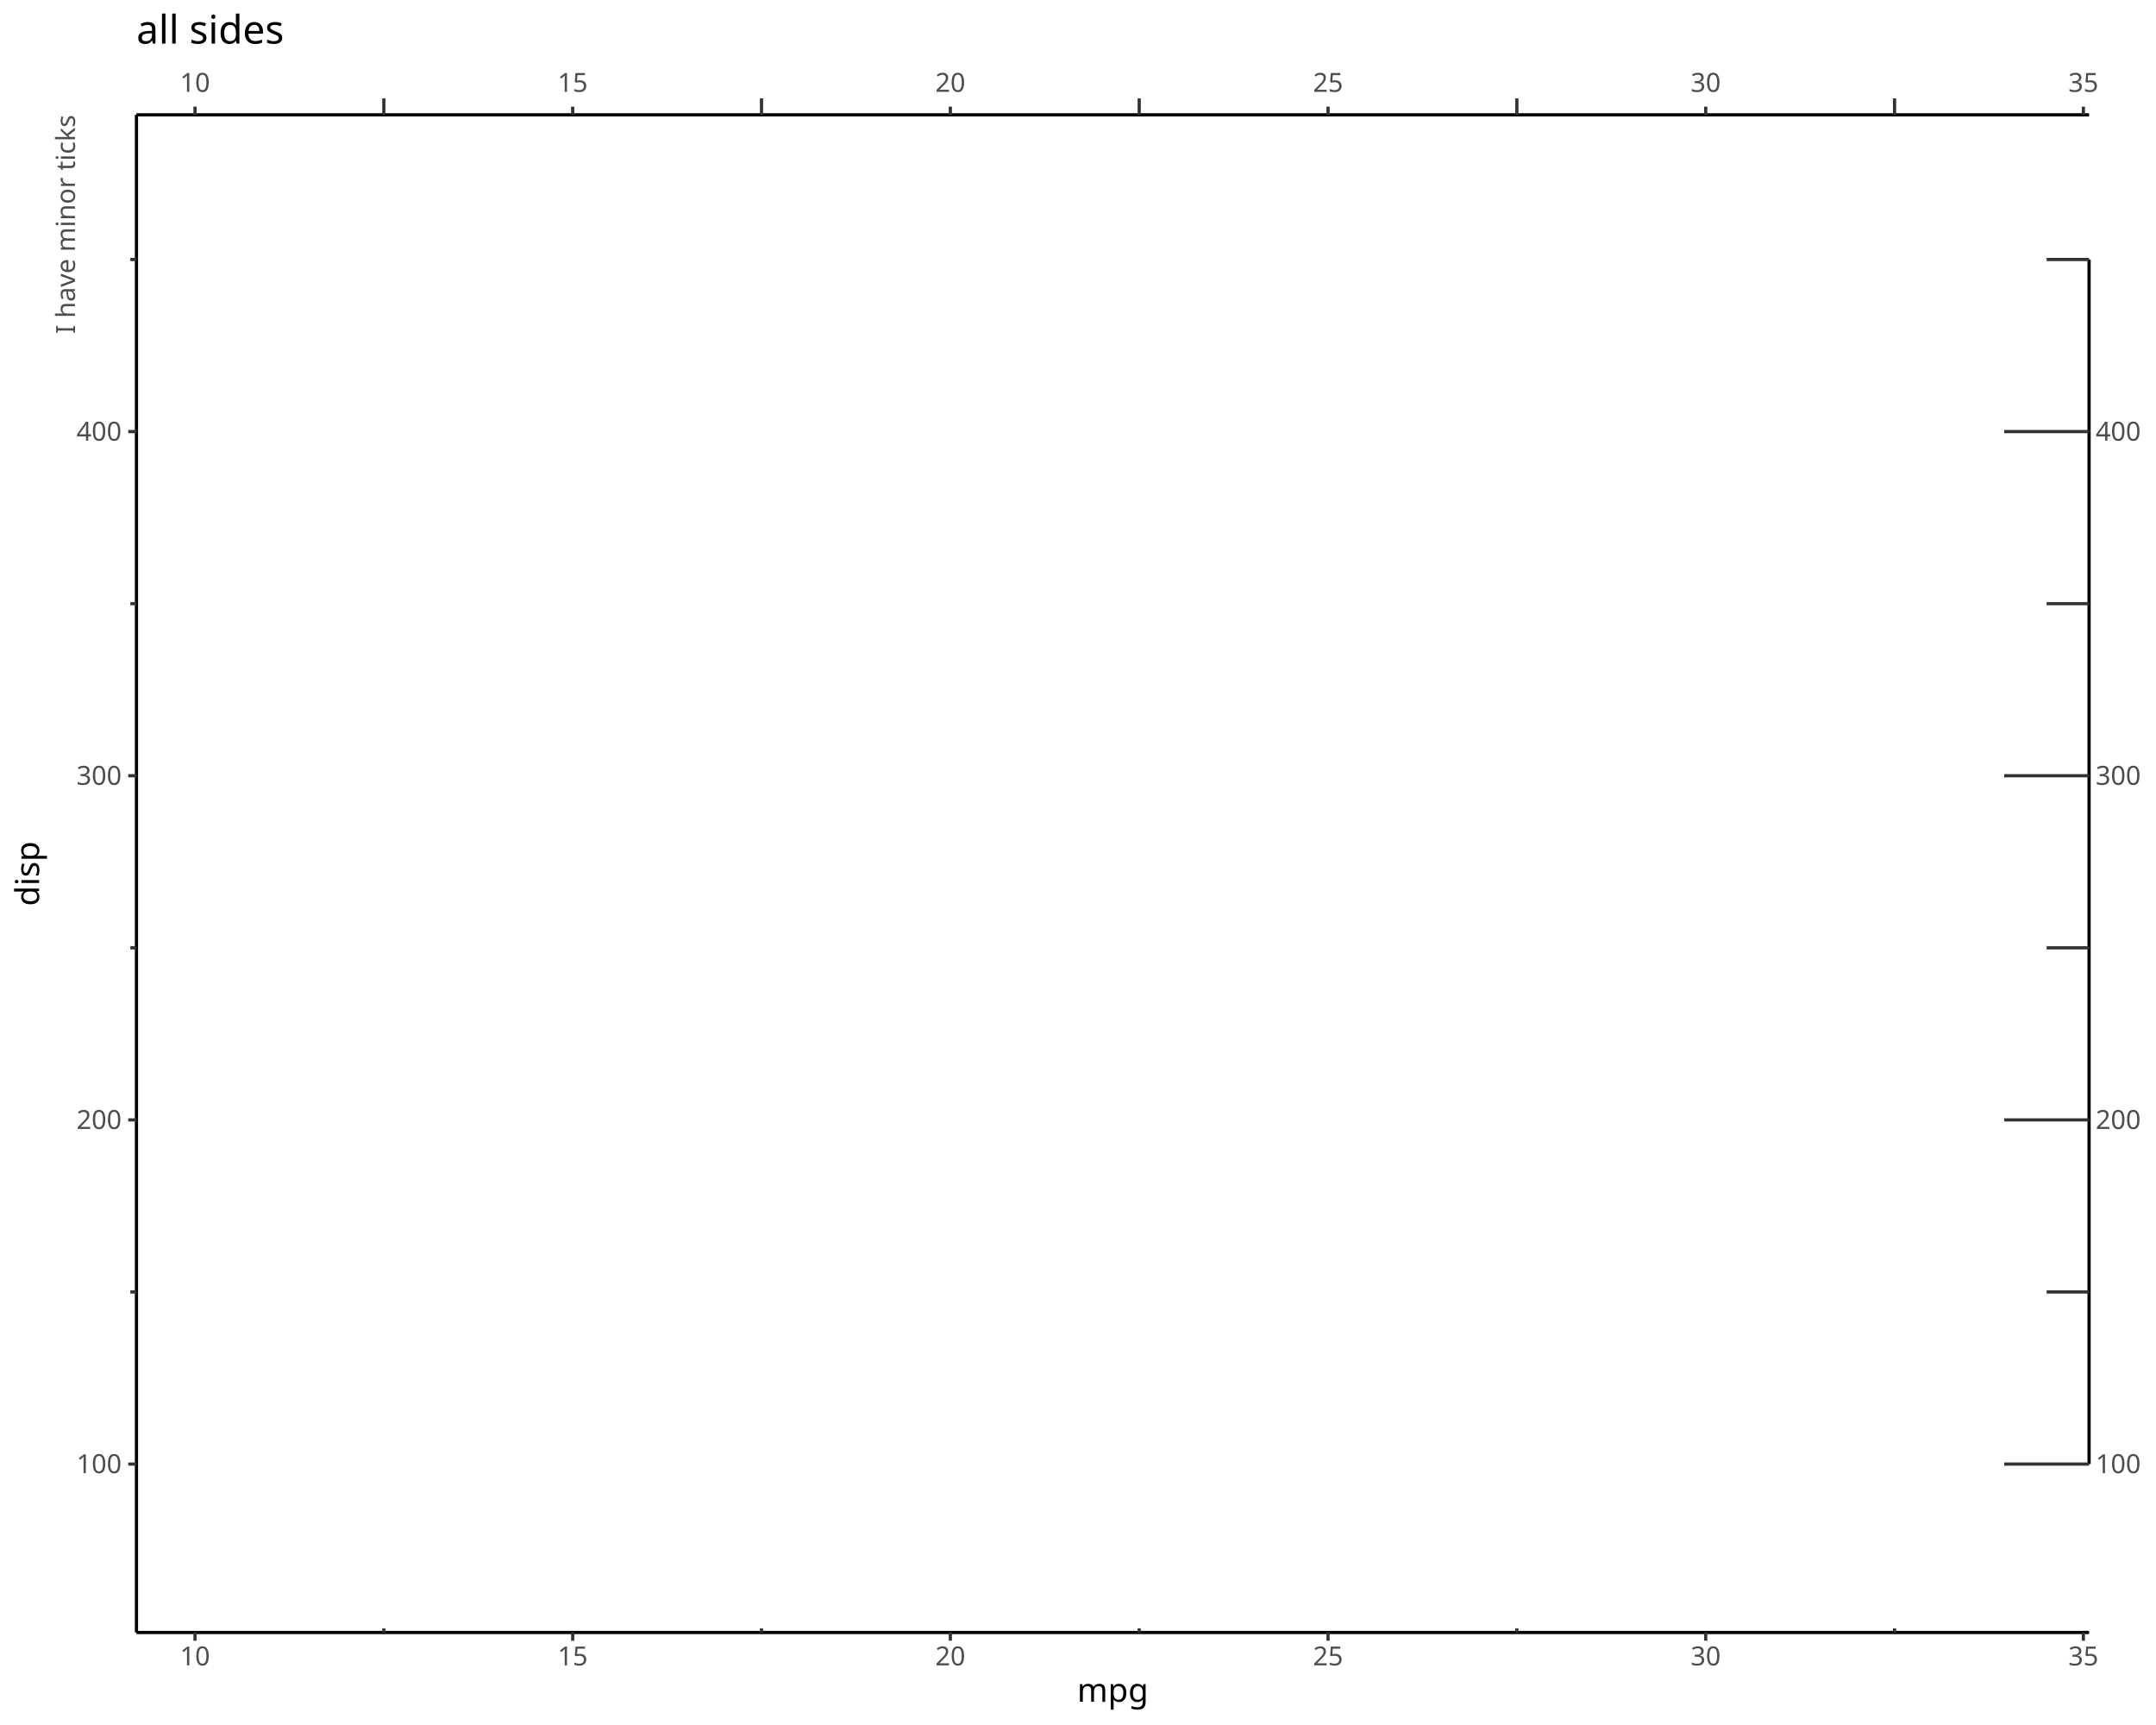
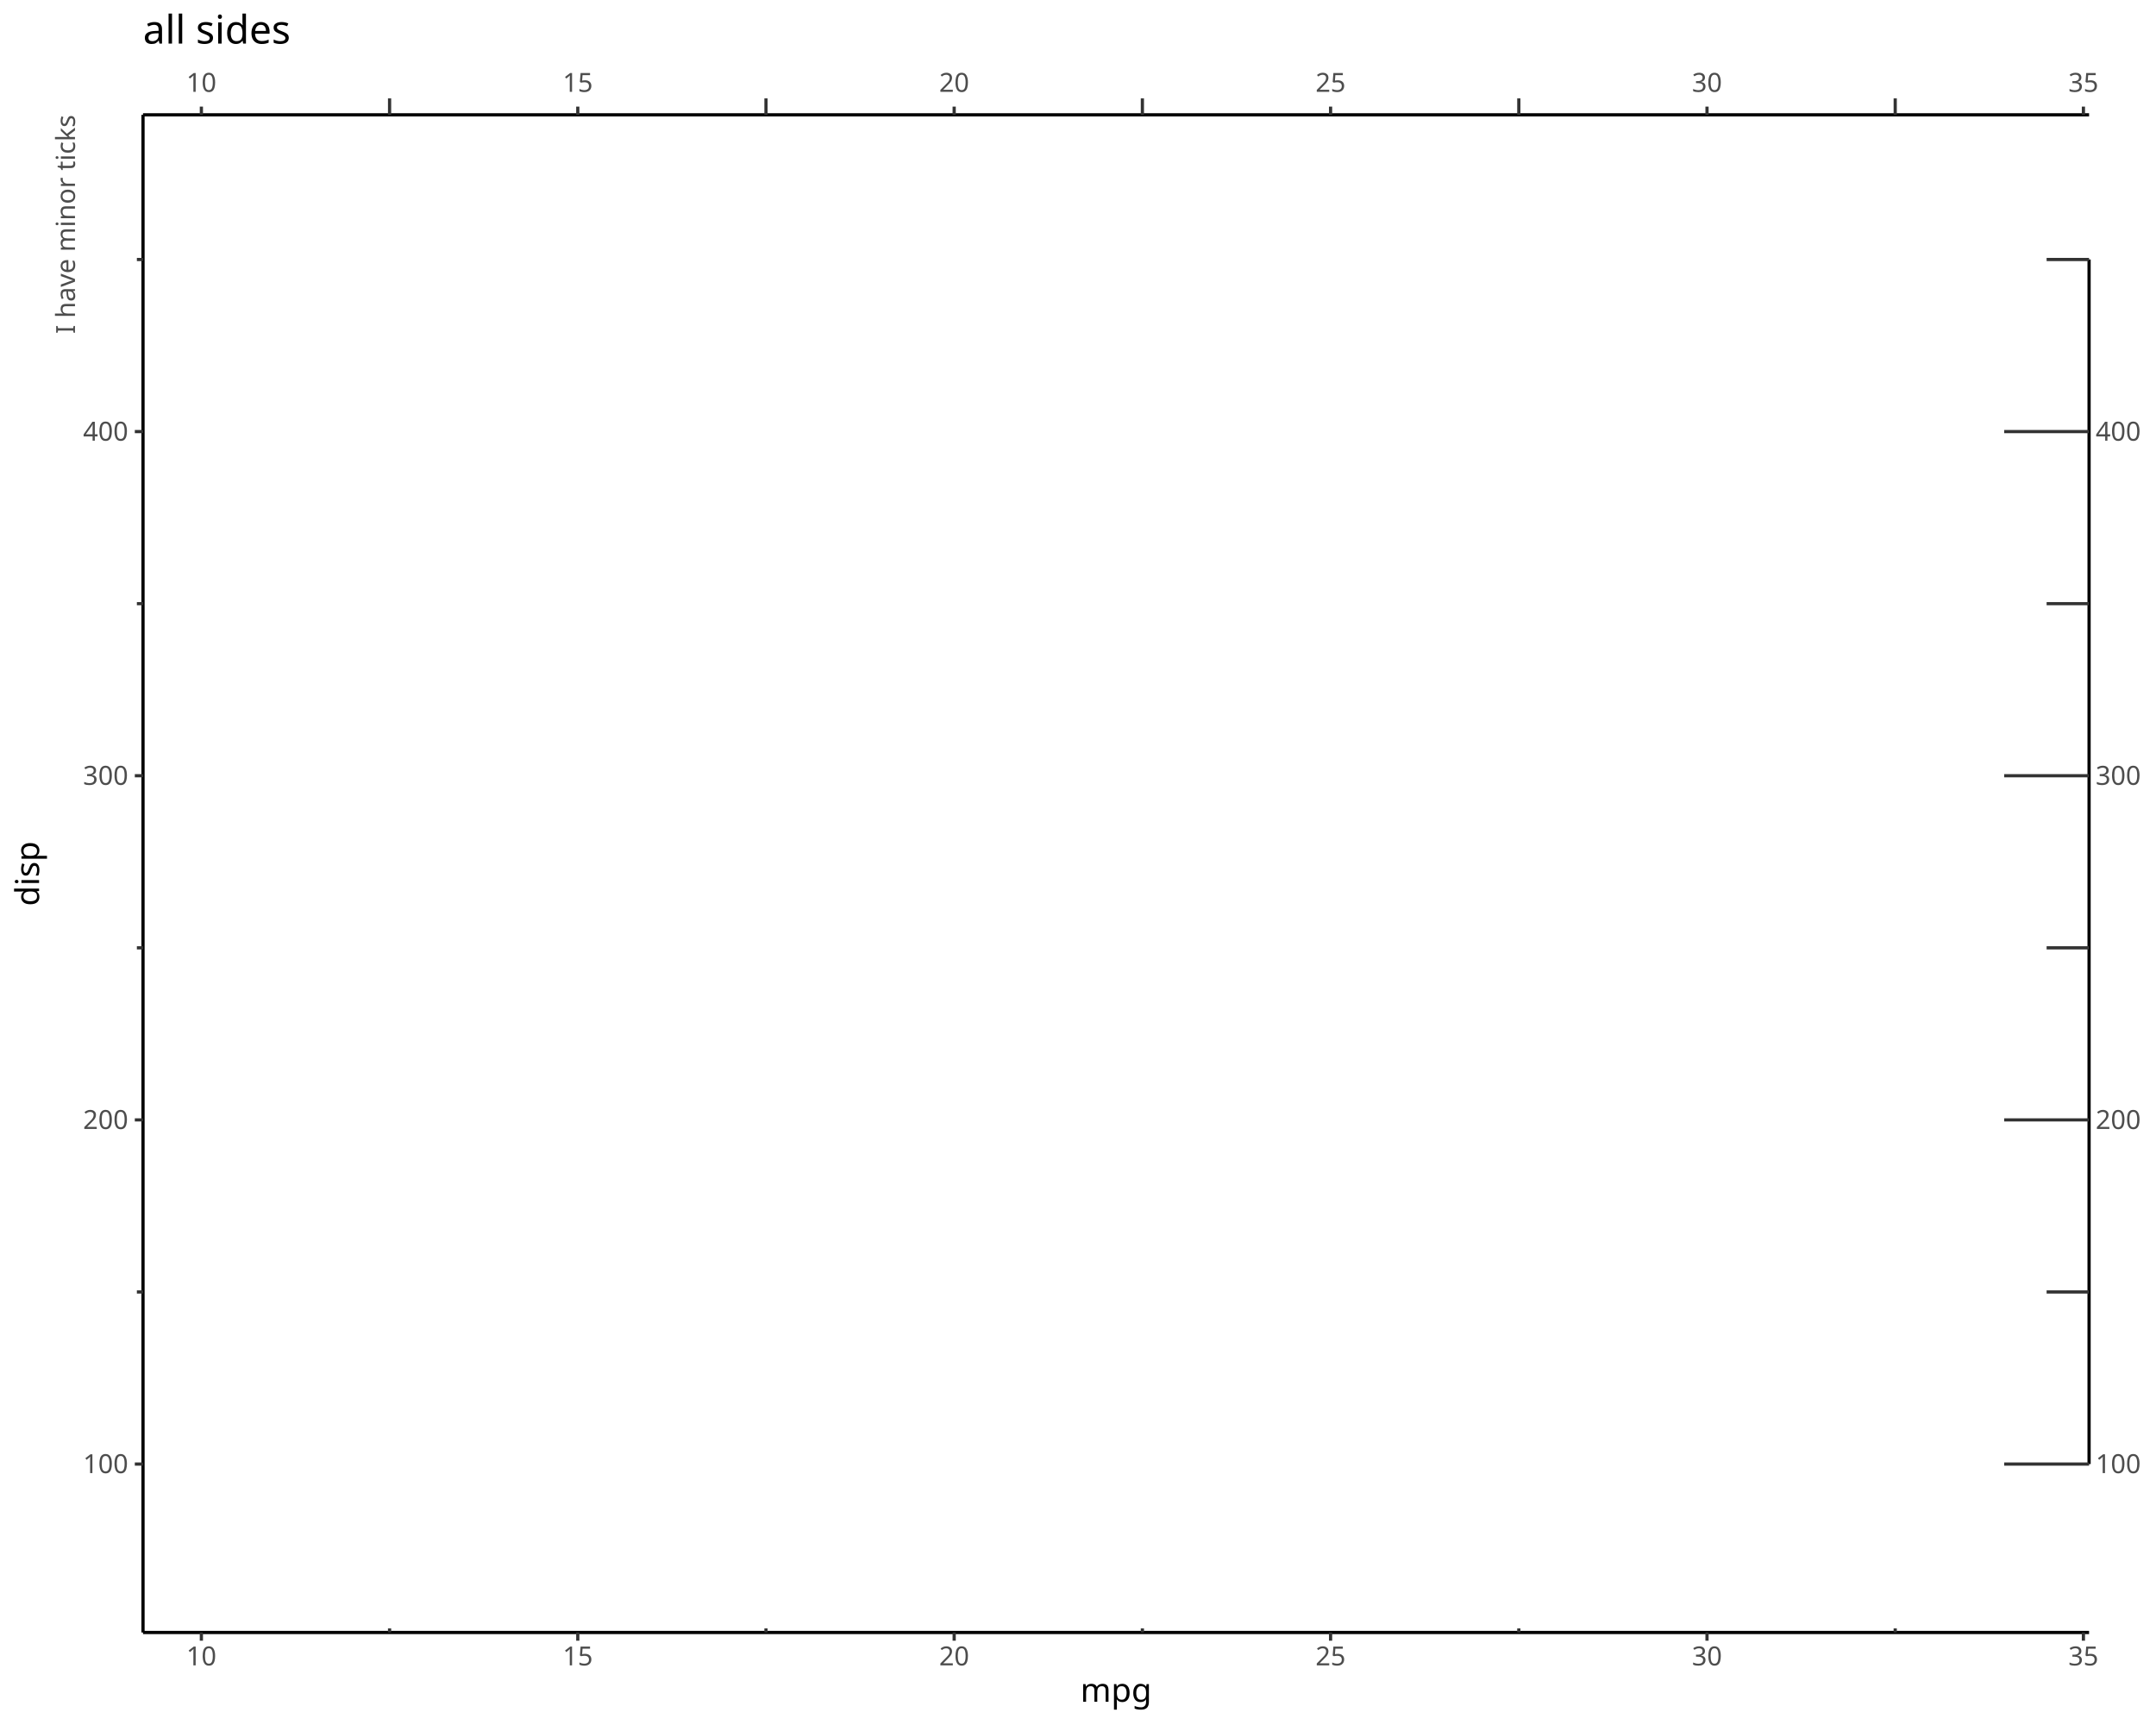
<svg xmlns="http://www.w3.org/2000/svg" class="svglite" data-engine-version="2.0" width="720.00pt" height="576.00pt" viewBox="0 0 720.00 576.00">
  <defs>
    <style type="text/css">
    .svglite line, .svglite polyline, .svglite polygon, .svglite path, .svglite rect, .svglite circle {
      fill: none;
      stroke: #000000;
      stroke-linecap: round;
      stroke-linejoin: round;
      stroke-miterlimit: 10.00;
    }
  </style>
  </defs>
  <rect width="100%" height="100%" style="stroke: none; fill: #FFFFFF;" />
  <defs>
    <clipPath id="cpMC4wMHw3MjAuMDB8MC4wMHw1NzYuMDA=">
      <rect x="0.00" y="0.00" width="720.00" height="576.00" />
    </clipPath>
  </defs>
  <g clip-path="url(#cpMC4wMHw3MjAuMDB8MC4wMHw1NzYuMDA=)">
    <rect x="0.00" y="0.00" width="720.00" height="576.00" style="stroke-width: 1.07; stroke: #FFFFFF; fill: #FFFFFF;" />
  </g>
  <defs>
-     <clipPath id="cpNDUuNTd8Njk3LjY1fDM4LjM0fDU0NS4xMQ==">
-       <rect x="45.57" y="38.34" width="652.07" height="506.77" />
+     <clipPath id="cpNDcuNzZ8Njk3LjY1fDM4LjM0fDU0NS4xMQ==">
+       <rect x="47.76" y="38.34" width="649.88" height="506.77" />
    </clipPath>
  </defs>
-   <g clip-path="url(#cpNDUuNTd8Njk3LjY1fDM4LjM0fDU0NS4xMQ==)">
-     <rect x="45.57" y="38.34" width="652.07" height="506.77" style="stroke-width: 1.07; stroke: none; fill: #FFFFFF;" />
+   <g clip-path="url(#cpNDcuNzZ8Njk3LjY1fDM4LjM0fDU0NS4xMQ==)">
+     <rect x="47.76" y="38.34" width="649.88" height="506.77" style="stroke-width: 1.07; stroke: none; fill: #FFFFFF;" />
  </g>
  <g clip-path="url(#cpMC4wMHw3MjAuMDB8MC4wMHw1NzYuMDA=)">
-     <polyline points="45.57,38.34 697.65,38.34 " style="stroke-width: 1.07; stroke-linecap: butt;" />
-     <text x="65.12" y="30.67" text-anchor="middle" style="font-size: 8.80px; fill: #4D4D4D; font-family: sans;" textLength="9.79px" lengthAdjust="spacingAndGlyphs">10</text>
-     <text x="191.25" y="30.67" text-anchor="middle" style="font-size: 8.80px; fill: #4D4D4D; font-family: sans;" textLength="9.79px" lengthAdjust="spacingAndGlyphs">15</text>
-     <text x="317.37" y="30.67" text-anchor="middle" style="font-size: 8.80px; fill: #4D4D4D; font-family: sans;" textLength="9.79px" lengthAdjust="spacingAndGlyphs">20</text>
-     <text x="443.50" y="30.67" text-anchor="middle" style="font-size: 8.80px; fill: #4D4D4D; font-family: sans;" textLength="9.79px" lengthAdjust="spacingAndGlyphs">25</text>
-     <text x="569.63" y="30.67" text-anchor="middle" style="font-size: 8.80px; fill: #4D4D4D; font-family: sans;" textLength="9.79px" lengthAdjust="spacingAndGlyphs">30</text>
-     <text x="695.75" y="30.67" text-anchor="middle" style="font-size: 8.80px; fill: #4D4D4D; font-family: sans;" textLength="9.79px" lengthAdjust="spacingAndGlyphs">35</text>
-     <polyline points="65.12,38.34 65.12,35.60 " style="stroke-width: 1.07; stroke: #333333; stroke-linecap: butt;" />
-     <polyline points="191.25,38.34 191.25,35.60 " style="stroke-width: 1.07; stroke: #333333; stroke-linecap: butt;" />
-     <polyline points="317.37,38.34 317.37,35.60 " style="stroke-width: 1.07; stroke: #333333; stroke-linecap: butt;" />
-     <polyline points="443.50,38.34 443.50,35.60 " style="stroke-width: 1.07; stroke: #333333; stroke-linecap: butt;" />
-     <polyline points="569.63,38.34 569.63,35.60 " style="stroke-width: 1.07; stroke: #333333; stroke-linecap: butt;" />
-     <polyline points="695.75,38.34 695.75,35.60 " style="stroke-width: 1.07; stroke: #333333; stroke-linecap: butt;" />
-     <polyline points="128.18,38.34 128.18,32.86 " style="stroke-width: 1.07; stroke: #333333; stroke-linecap: butt;" />
-     <polyline points="254.31,38.34 254.31,32.86 " style="stroke-width: 1.07; stroke: #333333; stroke-linecap: butt;" />
-     <polyline points="380.44,38.34 380.44,32.86 " style="stroke-width: 1.07; stroke: #333333; stroke-linecap: butt;" />
-     <polyline points="506.56,38.34 506.56,32.86 " style="stroke-width: 1.07; stroke: #333333; stroke-linecap: butt;" />
-     <polyline points="632.69,38.34 632.69,32.86 " style="stroke-width: 1.07; stroke: #333333; stroke-linecap: butt;" />
-     <polyline points="45.57,545.11 45.57,38.34 " style="stroke-width: 1.07; stroke-linecap: butt;" />
+     <polyline points="47.76,38.34 697.65,38.34 " style="stroke-width: 1.07; stroke-linecap: butt;" />
+     <text x="67.25" y="30.67" text-anchor="middle" style="font-size: 8.80px; fill: #4D4D4D; font-family: sans;" textLength="9.79px" lengthAdjust="spacingAndGlyphs">10</text>
+     <text x="192.95" y="30.67" text-anchor="middle" style="font-size: 8.80px; fill: #4D4D4D; font-family: sans;" textLength="9.79px" lengthAdjust="spacingAndGlyphs">15</text>
+     <text x="318.65" y="30.67" text-anchor="middle" style="font-size: 8.80px; fill: #4D4D4D; font-family: sans;" textLength="9.79px" lengthAdjust="spacingAndGlyphs">20</text>
+     <text x="444.35" y="30.67" text-anchor="middle" style="font-size: 8.80px; fill: #4D4D4D; font-family: sans;" textLength="9.79px" lengthAdjust="spacingAndGlyphs">25</text>
+     <text x="570.06" y="30.67" text-anchor="middle" style="font-size: 8.80px; fill: #4D4D4D; font-family: sans;" textLength="9.79px" lengthAdjust="spacingAndGlyphs">30</text>
+     <text x="695.76" y="30.67" text-anchor="middle" style="font-size: 8.80px; fill: #4D4D4D; font-family: sans;" textLength="9.79px" lengthAdjust="spacingAndGlyphs">35</text>
+     <polyline points="67.25,38.34 67.25,35.60 " style="stroke-width: 1.07; stroke: #333333; stroke-linecap: butt;" />
+     <polyline points="192.95,38.34 192.95,35.60 " style="stroke-width: 1.07; stroke: #333333; stroke-linecap: butt;" />
+     <polyline points="318.65,38.34 318.65,35.60 " style="stroke-width: 1.07; stroke: #333333; stroke-linecap: butt;" />
+     <polyline points="444.35,38.34 444.35,35.60 " style="stroke-width: 1.07; stroke: #333333; stroke-linecap: butt;" />
+     <polyline points="570.06,38.34 570.06,35.60 " style="stroke-width: 1.07; stroke: #333333; stroke-linecap: butt;" />
+     <polyline points="695.76,38.34 695.76,35.60 " style="stroke-width: 1.07; stroke: #333333; stroke-linecap: butt;" />
+     <polyline points="130.10,38.34 130.10,32.86 " style="stroke-width: 1.07; stroke: #333333; stroke-linecap: butt;" />
+     <polyline points="255.80,38.34 255.80,32.86 " style="stroke-width: 1.07; stroke: #333333; stroke-linecap: butt;" />
+     <polyline points="381.50,38.34 381.50,32.86 " style="stroke-width: 1.07; stroke: #333333; stroke-linecap: butt;" />
+     <polyline points="507.21,38.34 507.21,32.86 " style="stroke-width: 1.07; stroke: #333333; stroke-linecap: butt;" />
+     <polyline points="632.91,38.34 632.91,32.86 " style="stroke-width: 1.07; stroke: #333333; stroke-linecap: butt;" />
+     <polyline points="47.76,545.11 47.76,38.34 " style="stroke-width: 1.07; stroke-linecap: butt;" />
    <text transform="translate(25.04,38.34) rotate(-90)" text-anchor="end" style="font-size: 8.80px; fill: #4D4D4D; font-family: sans;" textLength="68.48px" lengthAdjust="spacingAndGlyphs">I have minor ticks</text>
-     <text x="40.64" y="491.89" text-anchor="end" style="font-size: 8.80px; fill: #4D4D4D; font-family: sans;" textLength="14.68px" lengthAdjust="spacingAndGlyphs">100</text>
-     <text x="40.64" y="376.98" text-anchor="end" style="font-size: 8.80px; fill: #4D4D4D; font-family: sans;" textLength="14.68px" lengthAdjust="spacingAndGlyphs">200</text>
-     <text x="40.64" y="262.06" text-anchor="end" style="font-size: 8.80px; fill: #4D4D4D; font-family: sans;" textLength="14.68px" lengthAdjust="spacingAndGlyphs">300</text>
-     <text x="40.64" y="147.14" text-anchor="end" style="font-size: 8.80px; fill: #4D4D4D; font-family: sans;" textLength="14.68px" lengthAdjust="spacingAndGlyphs">400</text>
-     <polyline points="45.57,488.87 42.83,488.87 " style="stroke-width: 1.07; stroke: #333333; stroke-linecap: butt;" />
-     <polyline points="45.57,373.95 42.83,373.95 " style="stroke-width: 1.07; stroke: #333333; stroke-linecap: butt;" />
-     <polyline points="45.57,259.03 42.83,259.03 " style="stroke-width: 1.07; stroke: #333333; stroke-linecap: butt;" />
-     <polyline points="45.57,144.11 42.83,144.11 " style="stroke-width: 1.07; stroke: #333333; stroke-linecap: butt;" />
-     <polyline points="45.57,431.41 43.52,431.41 " style="stroke-width: 1.07; stroke: #333333; stroke-linecap: butt;" />
-     <polyline points="45.57,316.49 43.52,316.49 " style="stroke-width: 1.07; stroke: #333333; stroke-linecap: butt;" />
-     <polyline points="45.57,201.57 43.52,201.57 " style="stroke-width: 1.07; stroke: #333333; stroke-linecap: butt;" />
-     <polyline points="45.57,86.65 43.52,86.65 " style="stroke-width: 1.07; stroke: #333333; stroke-linecap: butt;" />
+     <text x="42.83" y="491.89" text-anchor="end" style="font-size: 8.80px; fill: #4D4D4D; font-family: sans;" textLength="14.68px" lengthAdjust="spacingAndGlyphs">100</text>
+     <text x="42.83" y="376.98" text-anchor="end" style="font-size: 8.80px; fill: #4D4D4D; font-family: sans;" textLength="14.68px" lengthAdjust="spacingAndGlyphs">200</text>
+     <text x="42.83" y="262.06" text-anchor="end" style="font-size: 8.80px; fill: #4D4D4D; font-family: sans;" textLength="14.68px" lengthAdjust="spacingAndGlyphs">300</text>
+     <text x="42.83" y="147.14" text-anchor="end" style="font-size: 8.80px; fill: #4D4D4D; font-family: sans;" textLength="14.68px" lengthAdjust="spacingAndGlyphs">400</text>
+     <polyline points="47.76,488.87 45.02,488.87 " style="stroke-width: 1.07; stroke: #333333; stroke-linecap: butt;" />
+     <polyline points="47.76,373.95 45.02,373.95 " style="stroke-width: 1.07; stroke: #333333; stroke-linecap: butt;" />
+     <polyline points="47.76,259.03 45.02,259.03 " style="stroke-width: 1.07; stroke: #333333; stroke-linecap: butt;" />
+     <polyline points="47.76,144.11 45.02,144.11 " style="stroke-width: 1.07; stroke: #333333; stroke-linecap: butt;" />
+     <polyline points="47.76,431.41 45.71,431.41 " style="stroke-width: 1.07; stroke: #333333; stroke-linecap: butt;" />
+     <polyline points="47.76,316.49 45.71,316.49 " style="stroke-width: 1.07; stroke: #333333; stroke-linecap: butt;" />
+     <polyline points="47.76,201.57 45.71,201.57 " style="stroke-width: 1.07; stroke: #333333; stroke-linecap: butt;" />
+     <polyline points="47.76,86.65 45.71,86.65 " style="stroke-width: 1.07; stroke: #333333; stroke-linecap: butt;" />
    <polyline points="697.65,488.87 697.65,86.65 " style="stroke-width: 1.07; stroke-linecap: butt;" />
    <polyline points="697.65,488.87 669.30,488.87 " style="stroke-width: 1.07; stroke: #333333; stroke-linecap: butt;" />
    <polyline points="697.65,373.95 669.30,373.95 " style="stroke-width: 1.07; stroke: #333333; stroke-linecap: butt;" />
    <polyline points="697.65,259.03 669.30,259.03 " style="stroke-width: 1.07; stroke: #333333; stroke-linecap: butt;" />
    <polyline points="697.65,144.11 669.30,144.11 " style="stroke-width: 1.07; stroke: #333333; stroke-linecap: butt;" />
    <polyline points="697.65,431.41 683.47,431.41 " style="stroke-width: 1.07; stroke: #333333; stroke-linecap: butt;" />
    <polyline points="697.65,316.49 683.47,316.49 " style="stroke-width: 1.07; stroke: #333333; stroke-linecap: butt;" />
    <polyline points="697.65,201.57 683.47,201.57 " style="stroke-width: 1.07; stroke: #333333; stroke-linecap: butt;" />
    <polyline points="697.65,86.65 683.47,86.65 " style="stroke-width: 1.07; stroke: #333333; stroke-linecap: butt;" />
    <text x="699.84" y="491.89" style="font-size: 8.80px; fill: #4D4D4D; font-family: sans;" textLength="14.68px" lengthAdjust="spacingAndGlyphs">100</text>
    <text x="699.84" y="376.98" style="font-size: 8.80px; fill: #4D4D4D; font-family: sans;" textLength="14.68px" lengthAdjust="spacingAndGlyphs">200</text>
    <text x="699.84" y="262.06" style="font-size: 8.80px; fill: #4D4D4D; font-family: sans;" textLength="14.68px" lengthAdjust="spacingAndGlyphs">300</text>
    <text x="699.84" y="147.14" style="font-size: 8.80px; fill: #4D4D4D; font-family: sans;" textLength="14.68px" lengthAdjust="spacingAndGlyphs">400</text>
-     <polyline points="45.57,545.11 697.65,545.11 " style="stroke-width: 1.07; stroke-linecap: butt;" />
-     <polyline points="65.12,545.11 65.12,547.85 " style="stroke-width: 1.07; stroke: #333333; stroke-linecap: butt;" />
-     <polyline points="191.25,545.11 191.25,547.85 " style="stroke-width: 1.07; stroke: #333333; stroke-linecap: butt;" />
-     <polyline points="317.37,545.11 317.37,547.85 " style="stroke-width: 1.07; stroke: #333333; stroke-linecap: butt;" />
-     <polyline points="443.50,545.11 443.50,547.85 " style="stroke-width: 1.07; stroke: #333333; stroke-linecap: butt;" />
-     <polyline points="569.63,545.11 569.63,547.85 " style="stroke-width: 1.07; stroke: #333333; stroke-linecap: butt;" />
-     <polyline points="695.75,545.11 695.75,547.85 " style="stroke-width: 1.07; stroke: #333333; stroke-linecap: butt;" />
-     <polyline points="128.18,545.11 128.18,543.74 " style="stroke-width: 1.07; stroke: #333333; stroke-linecap: butt;" />
-     <polyline points="254.31,545.11 254.31,543.74 " style="stroke-width: 1.07; stroke: #333333; stroke-linecap: butt;" />
-     <polyline points="380.44,545.11 380.44,543.74 " style="stroke-width: 1.07; stroke: #333333; stroke-linecap: butt;" />
-     <polyline points="506.56,545.11 506.56,543.74 " style="stroke-width: 1.07; stroke: #333333; stroke-linecap: butt;" />
-     <polyline points="632.69,545.11 632.69,543.74 " style="stroke-width: 1.07; stroke: #333333; stroke-linecap: butt;" />
-     <text x="65.12" y="556.10" text-anchor="middle" style="font-size: 8.80px; fill: #4D4D4D; font-family: sans;" textLength="9.79px" lengthAdjust="spacingAndGlyphs">10</text>
-     <text x="191.25" y="556.10" text-anchor="middle" style="font-size: 8.80px; fill: #4D4D4D; font-family: sans;" textLength="9.79px" lengthAdjust="spacingAndGlyphs">15</text>
-     <text x="317.37" y="556.10" text-anchor="middle" style="font-size: 8.80px; fill: #4D4D4D; font-family: sans;" textLength="9.79px" lengthAdjust="spacingAndGlyphs">20</text>
-     <text x="443.50" y="556.10" text-anchor="middle" style="font-size: 8.80px; fill: #4D4D4D; font-family: sans;" textLength="9.79px" lengthAdjust="spacingAndGlyphs">25</text>
-     <text x="569.63" y="556.10" text-anchor="middle" style="font-size: 8.80px; fill: #4D4D4D; font-family: sans;" textLength="9.79px" lengthAdjust="spacingAndGlyphs">30</text>
-     <text x="695.75" y="556.10" text-anchor="middle" style="font-size: 8.80px; fill: #4D4D4D; font-family: sans;" textLength="9.79px" lengthAdjust="spacingAndGlyphs">35</text>
-     <text x="371.61" y="568.24" text-anchor="middle" style="font-size: 11.00px; font-family: sans;" textLength="21.40px" lengthAdjust="spacingAndGlyphs">mpg</text>
+     <polyline points="47.76,545.11 697.65,545.11 " style="stroke-width: 1.07; stroke-linecap: butt;" />
+     <polyline points="67.25,545.11 67.25,547.85 " style="stroke-width: 1.07; stroke: #333333; stroke-linecap: butt;" />
+     <polyline points="192.95,545.11 192.95,547.85 " style="stroke-width: 1.07; stroke: #333333; stroke-linecap: butt;" />
+     <polyline points="318.65,545.11 318.65,547.85 " style="stroke-width: 1.07; stroke: #333333; stroke-linecap: butt;" />
+     <polyline points="444.35,545.11 444.35,547.85 " style="stroke-width: 1.07; stroke: #333333; stroke-linecap: butt;" />
+     <polyline points="570.06,545.11 570.06,547.85 " style="stroke-width: 1.07; stroke: #333333; stroke-linecap: butt;" />
+     <polyline points="695.76,545.11 695.76,547.85 " style="stroke-width: 1.07; stroke: #333333; stroke-linecap: butt;" />
+     <polyline points="130.10,545.11 130.10,543.74 " style="stroke-width: 1.07; stroke: #333333; stroke-linecap: butt;" />
+     <polyline points="255.80,545.11 255.80,543.74 " style="stroke-width: 1.07; stroke: #333333; stroke-linecap: butt;" />
+     <polyline points="381.50,545.11 381.50,543.74 " style="stroke-width: 1.07; stroke: #333333; stroke-linecap: butt;" />
+     <polyline points="507.21,545.11 507.21,543.74 " style="stroke-width: 1.07; stroke: #333333; stroke-linecap: butt;" />
+     <polyline points="632.91,545.11 632.91,543.74 " style="stroke-width: 1.07; stroke: #333333; stroke-linecap: butt;" />
+     <text x="67.25" y="556.10" text-anchor="middle" style="font-size: 8.80px; fill: #4D4D4D; font-family: sans;" textLength="9.79px" lengthAdjust="spacingAndGlyphs">10</text>
+     <text x="192.95" y="556.10" text-anchor="middle" style="font-size: 8.80px; fill: #4D4D4D; font-family: sans;" textLength="9.79px" lengthAdjust="spacingAndGlyphs">15</text>
+     <text x="318.65" y="556.10" text-anchor="middle" style="font-size: 8.80px; fill: #4D4D4D; font-family: sans;" textLength="9.79px" lengthAdjust="spacingAndGlyphs">20</text>
+     <text x="444.35" y="556.10" text-anchor="middle" style="font-size: 8.80px; fill: #4D4D4D; font-family: sans;" textLength="9.79px" lengthAdjust="spacingAndGlyphs">25</text>
+     <text x="570.06" y="556.10" text-anchor="middle" style="font-size: 8.80px; fill: #4D4D4D; font-family: sans;" textLength="9.79px" lengthAdjust="spacingAndGlyphs">30</text>
+     <text x="695.76" y="556.10" text-anchor="middle" style="font-size: 8.80px; fill: #4D4D4D; font-family: sans;" textLength="9.79px" lengthAdjust="spacingAndGlyphs">35</text>
+     <text x="372.70" y="568.24" text-anchor="middle" style="font-size: 11.00px; font-family: sans;" textLength="21.40px" lengthAdjust="spacingAndGlyphs">mpg</text>
    <text transform="translate(13.05,291.73) rotate(-90)" text-anchor="middle" style="font-size: 11.00px; font-family: sans;" textLength="20.18px" lengthAdjust="spacingAndGlyphs">disp</text>
-     <text x="45.57" y="14.56" style="font-size: 13.20px; font-family: sans;" textLength="47.69px" lengthAdjust="spacingAndGlyphs">all sides</text>
+     <text x="47.76" y="14.56" style="font-size: 13.20px; font-family: sans;" textLength="47.69px" lengthAdjust="spacingAndGlyphs">all sides</text>
  </g>
</svg>
